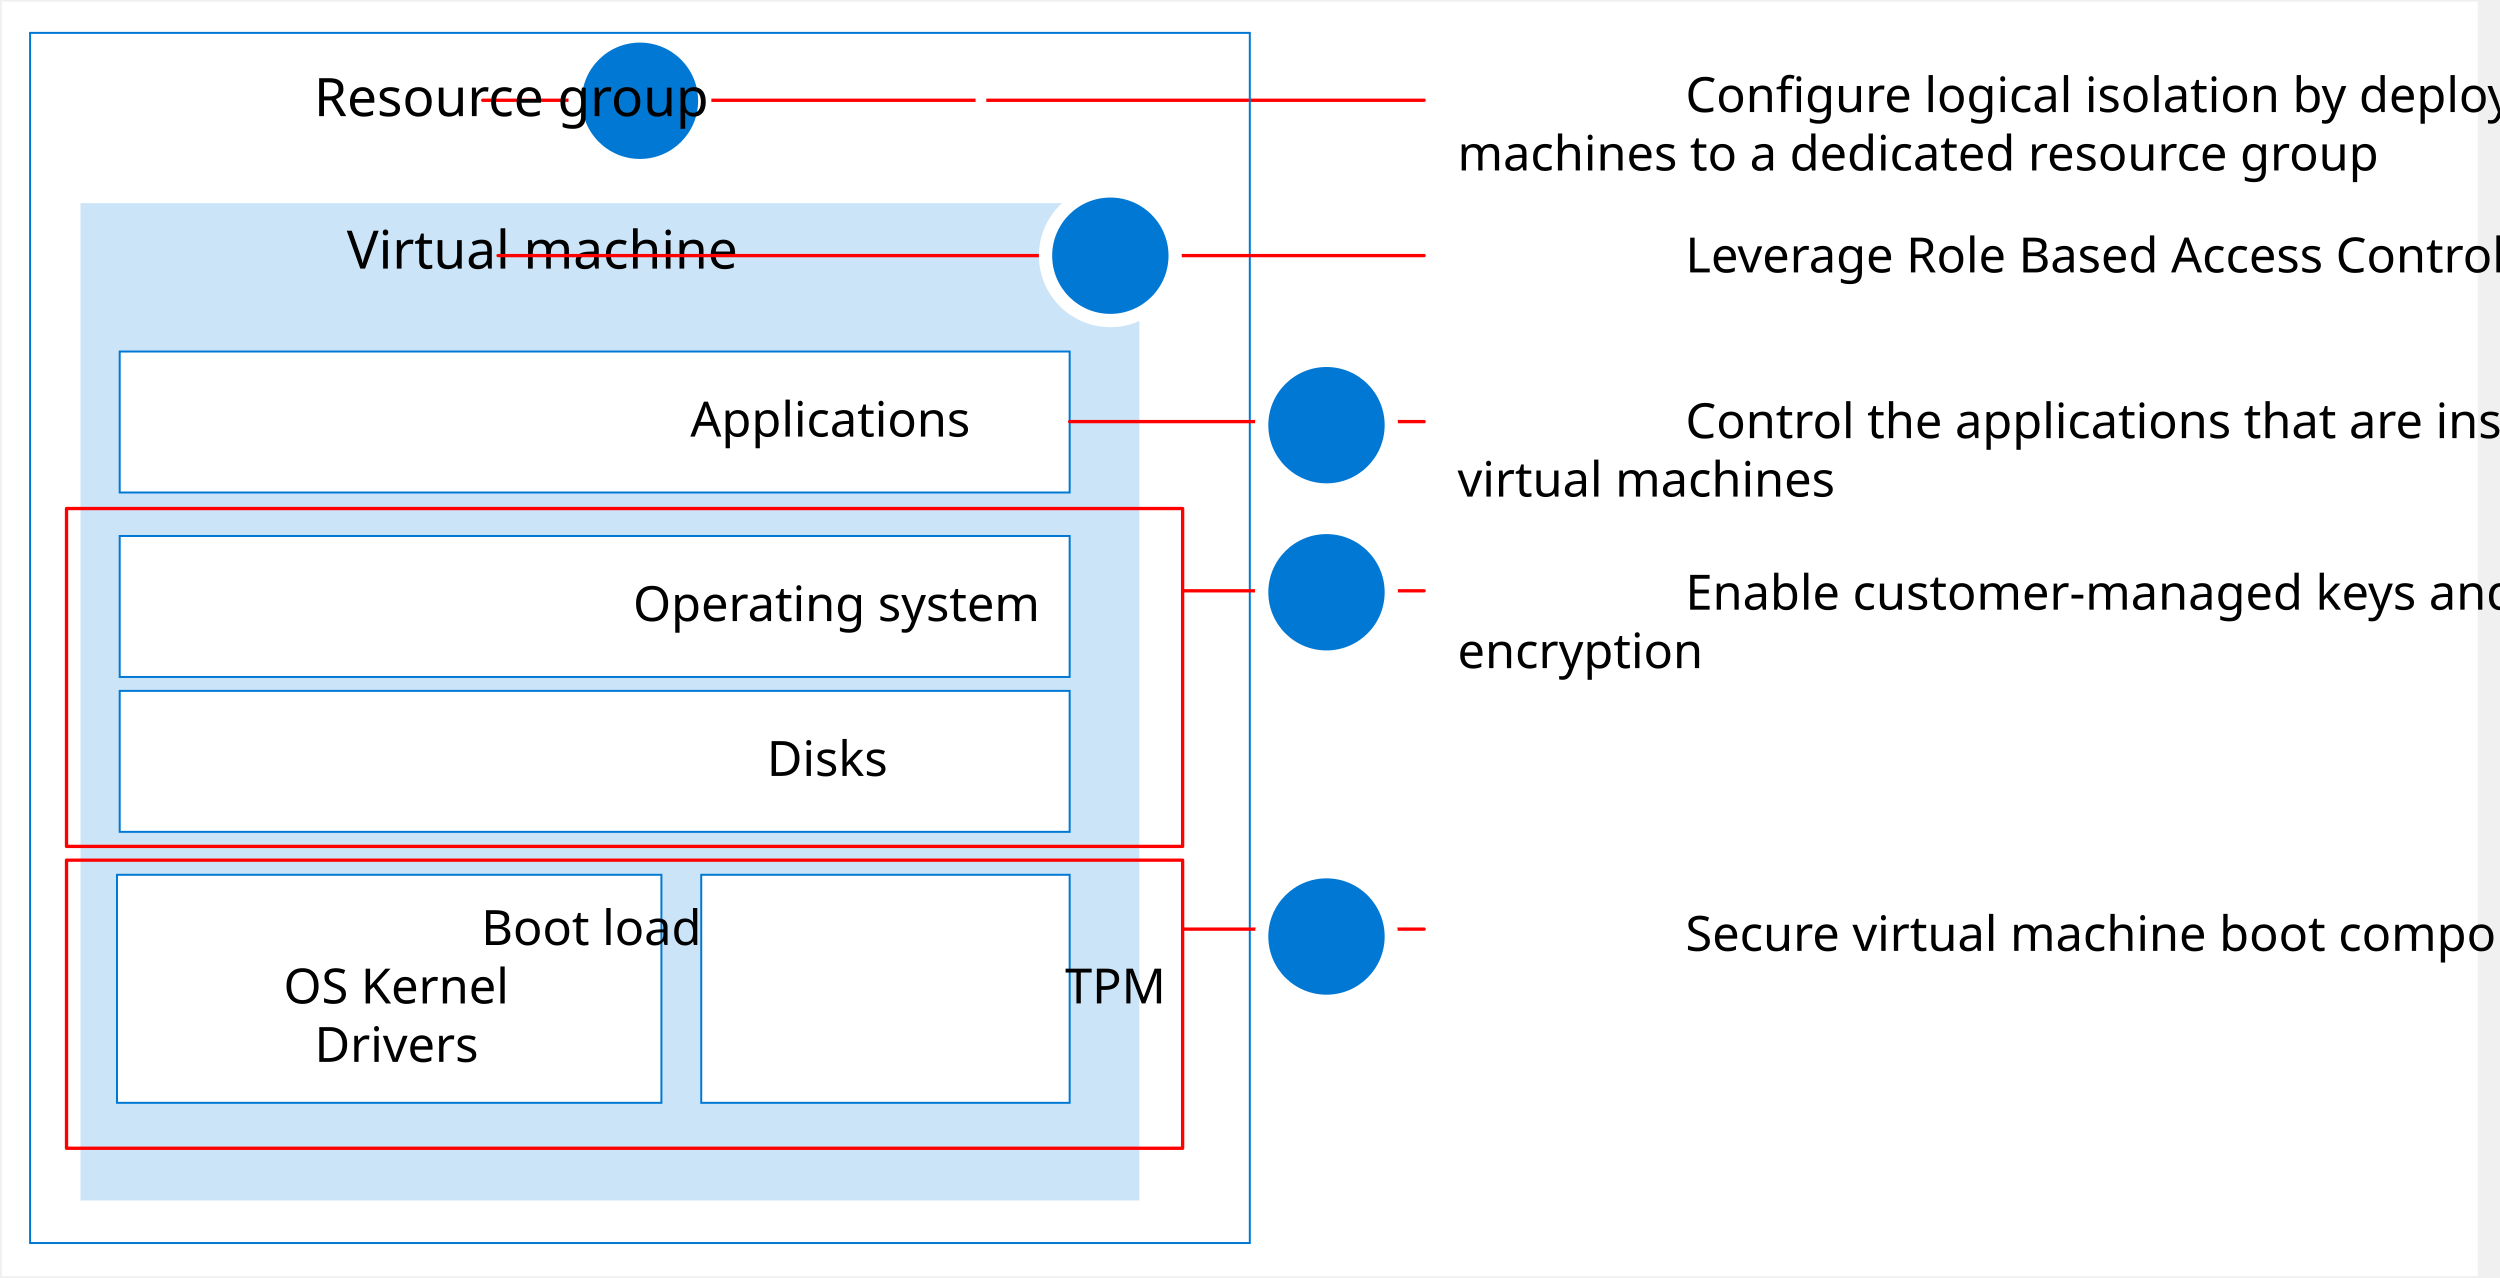
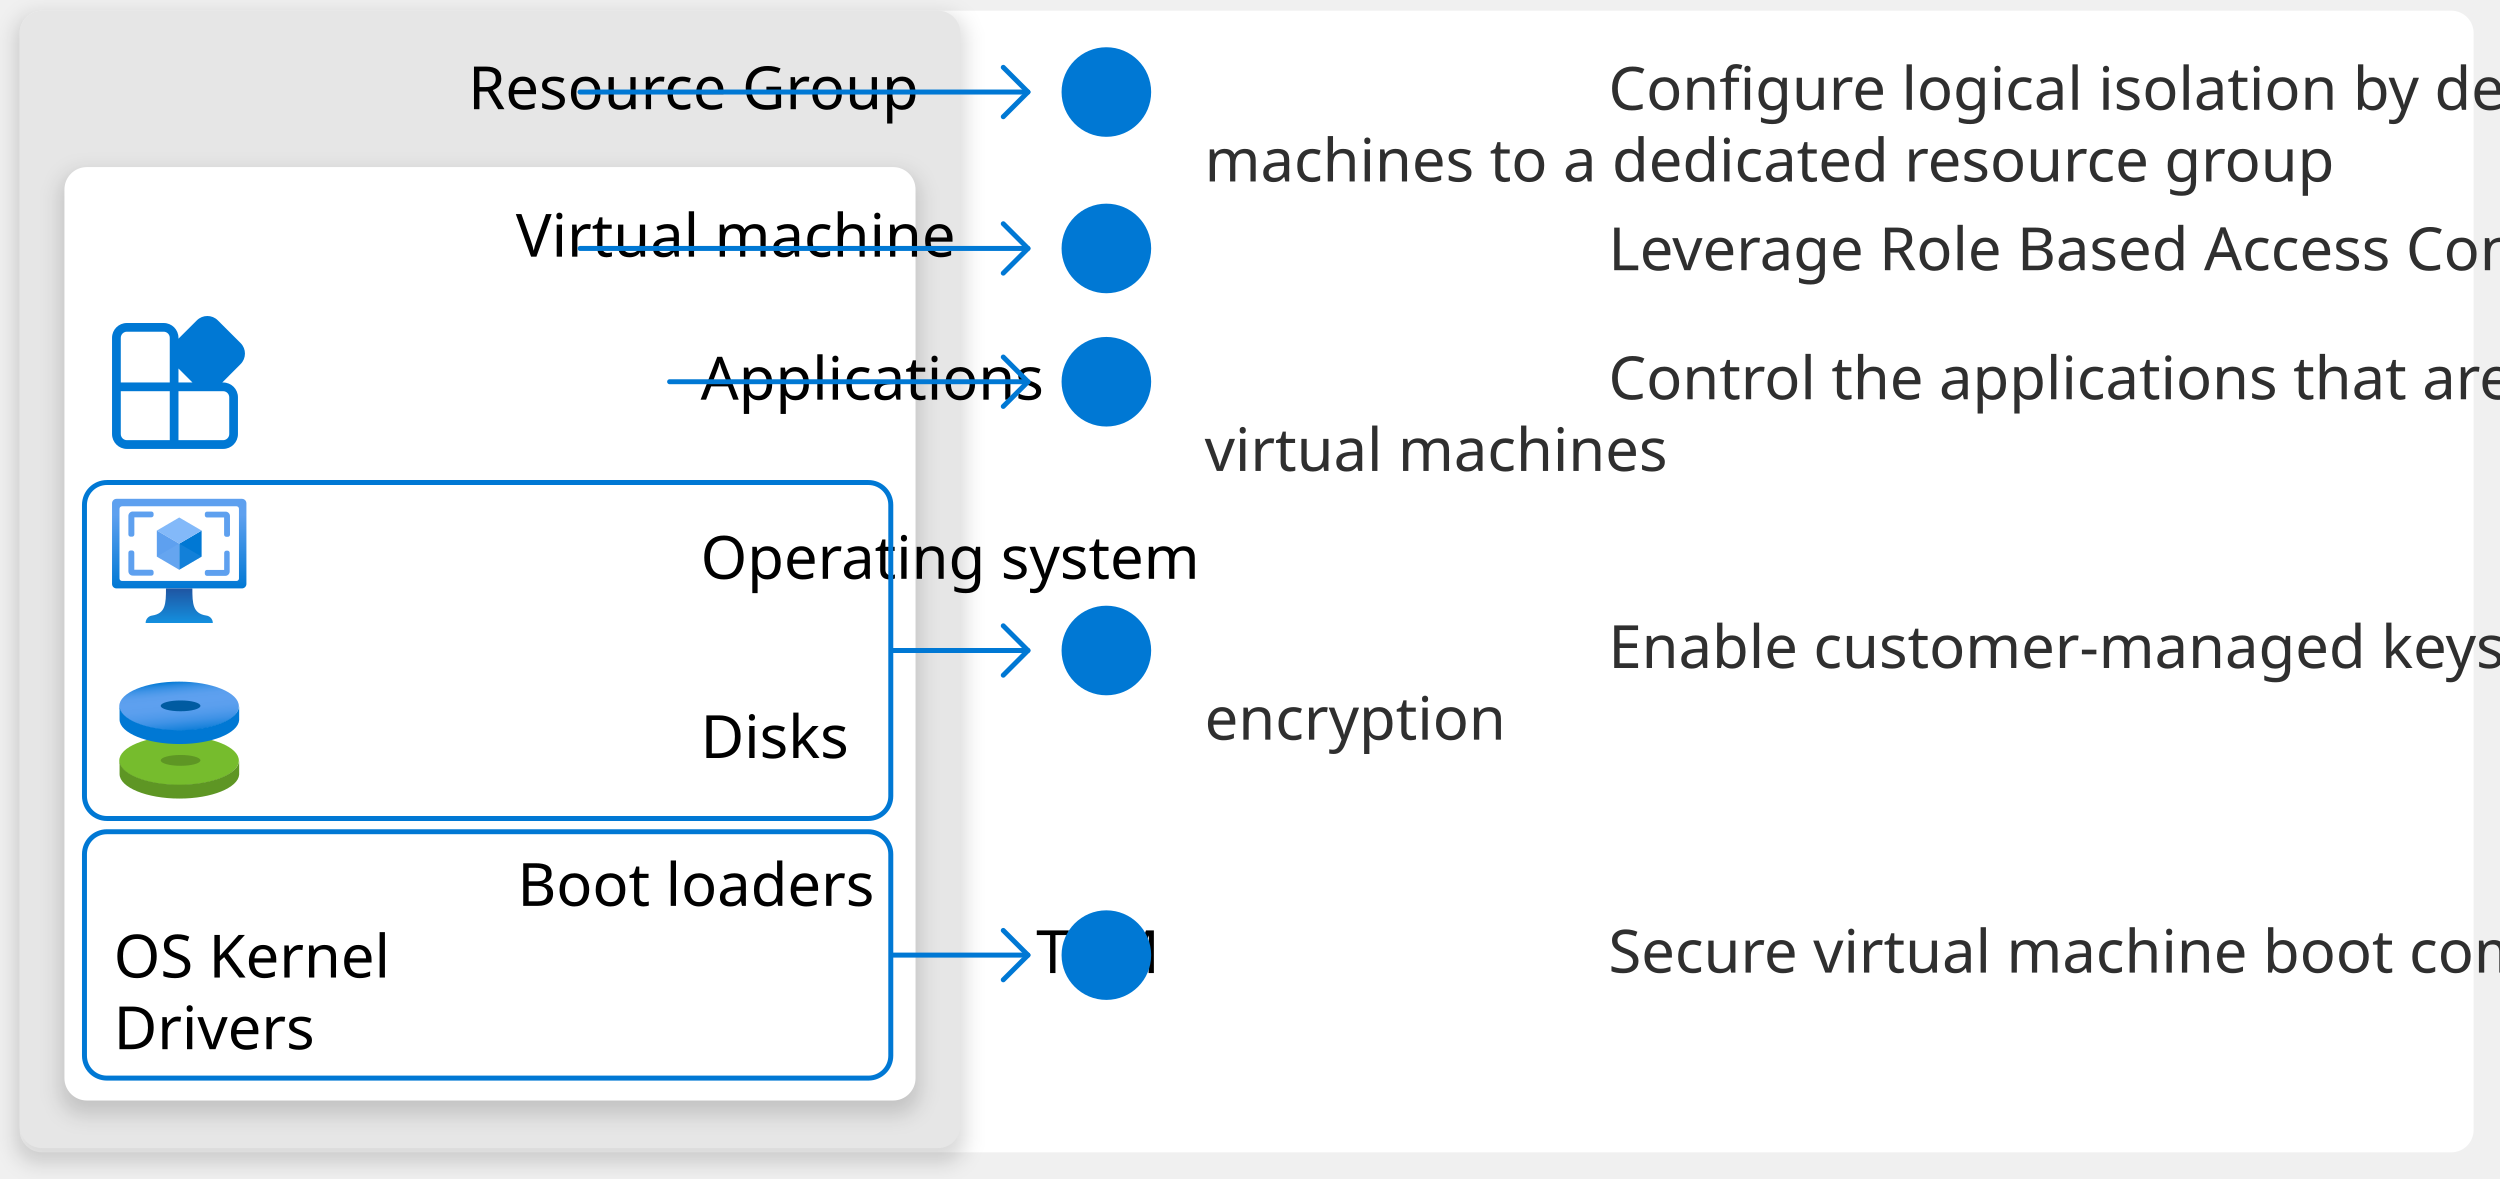
- <svg xmlns="http://www.w3.org/2000/svg" xmlns:ns1="http://schemas.microsoft.com/visio/2003/SVGExtensions/" width="7.845in" height="4.01in" viewBox="0 0 564.804 288.75" xml:space="preserve" color-interpolation-filters="sRGB" class="st14">
+ <svg xmlns="http://www.w3.org/2000/svg" xmlns:ns1="http://schemas.microsoft.com/visio/2003/SVGExtensions/" xmlns:xlink="http://www.w3.org/1999/xlink" width="6.976in" height="3.289in" viewBox="0 0 502.283 236.81" xml:space="preserve" color-interpolation-filters="sRGB" class="st29">
  <ns1:documentProperties ns1:langID="1033" ns1:viewMarkup="false" />
  <style type="text/css">
	
- 		.st1 {fill:#ffffff;stroke:none;stroke-linecap:round;stroke-linejoin:round;stroke-width:0.75}
- 		.st2 {stroke:#ff0000;stroke-linecap:round;stroke-linejoin:round;stroke-width:0.75}
- 		.st3 {fill:#0078d4;stroke:#ffffff;stroke-linecap:round;stroke-linejoin:round;stroke-width:3}
- 		.st4 {fill:#ffffff;font-family:Segoe UI Semibold;font-size:1.333em;font-weight:bold}
- 		.st5 {fill:#cce4f7;stroke:none;stroke-linecap:butt;stroke-width:0.448}
- 		.st6 {fill:#000000;font-family:Segoe UI;font-size:1em}
- 		.st7 {fill:none;stroke:#0078d4;stroke-linecap:butt;stroke-width:0.448}
- 		.st8 {fill:#000000;font-family:Segoe UI Semibold;font-size:1em}
- 		.st9 {fill:#ffffff;stroke:#0078d4;stroke-linecap:butt;stroke-width:0.448}
- 		.st10 {fill:#000000;font-family:Segoe UI;font-size:0.917em}
- 		.st11 {font-size:1em}
- 		.st12 {fill:none;stroke:none;stroke-width:0.25}
- 		.st13 {fill:none;stroke:#ff0000;stroke-linecap:round;stroke-linejoin:round;stroke-width:0.75}
- 		.st14 {fill:none;fill-rule:evenodd;font-size:12px;overflow:visible;stroke-linecap:square;stroke-miterlimit:3}
+ 		.st1 {fill:#ffffff;stroke:none;stroke-width:1}
+ 		.st2 {visibility:visible}
+ 		.st3 {fill:#000000;fill-opacity:0.15;filter:url(#filter_2);stroke:none}
+ 		.st4 {fill:#e6e6e6;stroke:none;stroke-width:1}
+ 		.st5 {fill:none;stroke:none;stroke-width:0.25}
+ 		.st6 {fill:#000000;font-family:Segoe UI Semibold;font-size:1em}
+ 		.st7 {fill:#000000;font-family:Segoe UI;font-size:1em}
+ 		.st8 {font-size:1em}
+ 		.st9 {fill:#0078d4;stroke:none;stroke-width:0.25}
+ 		.st10 {fill:url(#grad0-45);stroke:none;stroke-width:0.75}
+ 		.st11 {fill:#ffffff;stroke:none;stroke-width:0.75}
+ 		.st12 {fill:#0078d4;stroke:none;stroke-width:0.75}
+ 		.st13 {fill:#83b9f9;stroke:none;stroke-width:0.75}
+ 		.st14 {fill:#5ea0ef;stroke:none;stroke-width:0.75}
+ 		.st15 {fill:#83b9f9;fill-opacity:0.2;stroke:none;stroke-width:0.75}
+ 		.st16 {fill:#5ea0ef;fill-opacity:0.2;stroke:none;stroke-width:0.75}
+ 		.st17 {fill:url(#grad0-61);stroke:none;stroke-width:0.75}
+ 		.st18 {fill:#76bc2d;stroke:none;stroke-width:0.75}
+ 		.st19 {fill:#5e9624;stroke:none;stroke-width:0.75}
+ 		.st20 {fill:url(#grad0-79);stroke:none;stroke-width:0.75}
+ 		.st21 {fill:#005ba1;stroke:none;stroke-width:0.75}
+ 		.st22 {fill:#0078d4;stroke:none;stroke-width:1}
+ 		.st23 {fill:#ffffff;font-family:Segoe UI;font-size:1.167em}
+ 		.st24 {marker-end:url(#mrkr1-104);stroke:#0078d4;stroke-linecap:round;stroke-linejoin:round;stroke-width:1}
+ 		.st25 {fill:#0078d4;fill-opacity:1;stroke:#0078d4;stroke-opacity:1;stroke-width:0.202}
+ 		.st26 {fill:none;stroke:none;stroke-width:1}
+ 		.st27 {fill:#2f2f2f;font-family:Segoe UI;font-size:1em}
+ 		.st28 {fill:none;stroke:#0078d4;stroke-width:1}
+ 		.st29 {fill:none;fill-rule:evenodd;font-size:12px;overflow:visible;stroke-linecap:square;stroke-miterlimit:3}
	
	</style>
+   <defs id="Patterns_And_Gradients">
+     <linearGradient id="grad0-45" x1="0" y1="0" x2="1" y2="0" gradientTransform="rotate(-90 0.5 0.5)">
+       <stop offset="0" stop-color="#0078d4" stop-opacity="1" />
+       <stop offset="0.82" stop-color="#5ea0ef" stop-opacity="1" />
+     </linearGradient>
+     <linearGradient id="grad0-61" x1="0" y1="0" x2="1" y2="0" gradientTransform="rotate(-90 0.5 0.5)">
+       <stop offset="0" stop-color="#1490df" stop-opacity="1" />
+       <stop offset="0.98" stop-color="#1f56a3" stop-opacity="1" />
+     </linearGradient>
+     <linearGradient id="grad0-79" x1="0" y1="0" x2="1" y2="0" gradientTransform="rotate(76.6396 0.5 0.5)">
+       <stop offset="0" stop-color="#0078d4" stop-opacity="1" />
+       <stop offset="0.02" stop-color="#0d7ed8" stop-opacity="1" />
+       <stop offset="0.08" stop-color="#2b8ae0" stop-opacity="1" />
+       <stop offset="0.15" stop-color="#4194e7" stop-opacity="1" />
+       <stop offset="0.22" stop-color="#519beb" stop-opacity="1" />
+       <stop offset="0.29" stop-color="#5b9fee" stop-opacity="1" />
+       <stop offset="0.4" stop-color="#5ea0ef" stop-opacity="1" />
+       <stop offset="0.55" stop-color="#5b9fee" stop-opacity="1" />
+       <stop offset="0.68" stop-color="#509aeb" stop-opacity="1" />
+       <stop offset="0.8" stop-color="#3f92e6" stop-opacity="1" />
+       <stop offset="0.91" stop-color="#2688df" stop-opacity="1" />
+       <stop offset="0.99" stop-color="#127fd9" stop-opacity="1" />
+     </linearGradient>
+   </defs>
+   <defs id="Markers">
+     <g id="lend1">
+       <path d="M 1 -1 L 0 0 L 1 1 " style="stroke-linecap:round;stroke-linejoin:round;fill:none" />
+     </g>
+     <marker id="mrkr1-104" class="st25" ns1:arrowType="1" ns1:arrowSize="4" orient="auto" markerUnits="strokeWidth" overflow="visible">
+       <use xlink:href="#lend1" transform="scale(-4.96,-4.96) " />
+     </marker>
+   </defs>
+   <defs id="Filters">
+     <filter id="filter_2">
+       <feGaussianBlur stdDeviation="2" />
+     </filter>
+   </defs>
  <g ns1:mID="0" ns1:index="1" ns1:groupContext="foregroundPage">
    <ns1:userDefs>
      <ns1:ud ns1:nameU="visNavType" ns1:val="VT0(1):26" />
    </ns1:userDefs>
    <ns1:pageProperties ns1:drawingScale="1" ns1:pageScale="1" ns1:drawingUnits="19" ns1:shadowOffsetX="9" ns1:shadowOffsetY="-9" />
-     <ns1:layer ns1:name="symbols" ns1:index="0" />
-     <g id="shape2224-1" ns1:mID="2224" ns1:groupContext="shape" transform="translate(0.375,-0.375)">
+     <ns1:layer ns1:name="symbols" ns1:index="0" ns1:glue="false" />
+     <ns1:layer ns1:name="Connector" ns1:index="1" ns1:glue="false" />
+     <g id="group4978-1" transform="translate(3.94502,-5.28956)" ns1:mID="4978" ns1:groupContext="group">
      <ns1:userDefs>
-         <ns1:ud ns1:nameU="visNavOrder" ns1:val="VT0(464000):26" />
+         <ns1:ud ns1:nameU="visNavOrder" ns1:val="VT0(1140000):26" />
      </ns1:userDefs>
-       <rect x="0" y="0.75" width="559.44" height="288" class="st1" />
-     </g>
-     <g id="shape2020-3" ns1:mID="2020" ns1:groupContext="shape" transform="translate(109.027,-266.098)">
-       <ns1:userDefs>
-         <ns1:ud ns1:nameU="visNavOrder" ns1:prompt="" ns1:val="VT0(361000):26" />
-       </ns1:userDefs>
-       <path d="M0 288.75 L212.72 288.75" class="st2" />
-     </g>
-     <g id="shape2021-6" ns1:mID="2021" ns1:groupContext="shape" transform="translate(129.908,-251.339)">
-       <ns1:userDefs>
-         <ns1:ud ns1:nameU="visVersion" ns1:val="VT0(15):26" />
-         <ns1:ud ns1:nameU="visNavOrder" ns1:prompt="" ns1:val="VT0(370000):26" />
-       </ns1:userDefs>
-       <ns1:textBlock ns1:margins="rect(4,4,4,4)" />
-       <ns1:textRect cx="14.644" cy="274.106" width="25.63" height="21.967" />
-       <path d="M0 274.11 A14.644 14.644 0 1 1 29.29 274.11 A14.644 14.644 0 1 1 -0 274.11 Z" class="st3" />
-       <text x="11.43" y="278.91" class="st4" ns1:langID="1033">
-         <ns1:paragraph ns1:horizAlign="1" />
-         <ns1:tabList />1</text>
-     </g>
-     <g id="shape2022-9" ns1:mID="2022" ns1:groupContext="shape" ns1:layerMember="0" transform="translate(18.1464,-17.5011)">
-       <ns1:userDefs>
-         <ns1:ud ns1:nameU="visNavOrder" ns1:prompt="" ns1:val="VT0(354000):26" />
-       </ns1:userDefs>
-       <ns1:textBlock ns1:margins="rect(4,4,4,4)" ns1:verticalAlign="0" />
-       <ns1:textRect cx="119.628" cy="176.077" width="239.26" height="225.346" />
-       <rect x="0" y="63.404" width="239.256" height="225.346" class="st5" />
-       <text x="4" y="78.2" class="st6" ns1:langID="1033">
-         <ns1:paragraph />
-         <ns1:tabList />Virtual machine</text>
-     </g>
-     <g id="shape2023-12" ns1:mID="2023" ns1:groupContext="shape" ns1:layerMember="0" transform="translate(6.74887,-7.87503)">
-       <ns1:userDefs>
-         <ns1:ud ns1:nameU="visNavOrder" ns1:prompt="" ns1:val="VT0(355000):26" />
-       </ns1:userDefs>
-       <ns1:textBlock ns1:margins="rect(8,8,8,8)" ns1:verticalAlign="0" />
-       <ns1:textRect cx="137.804" cy="152.027" width="275.61" height="273.445" />
-       <rect x="0" y="15.305" width="275.608" height="273.445" class="st7" />
-       <text x="8" y="34.11" class="st8" ns1:langID="1033">
-         <ns1:paragraph />
-         <ns1:tabList />Resource group</text>
-     </g>
-     <g id="shape2024-15" ns1:mID="2024" ns1:groupContext="shape" ns1:layerMember="0" transform="translate(26.3893,-39.5566)">
-       <ns1:userDefs>
-         <ns1:ud ns1:nameU="visNavOrder" ns1:prompt="" ns1:val="VT0(356000):26" />
-       </ns1:userDefs>
-       <ns1:textBlock ns1:margins="rect(0,0,0,0)" />
-       <ns1:textRect cx="61.506" cy="262.986" width="123.02" height="51.527" />
-       <rect x="0" y="237.223" width="123.013" height="51.527" class="st9" />
-       <text x="30.82" y="253.09" class="st10" ns1:langID="1033">
-         <ns1:paragraph ns1:horizAlign="1" />
-         <ns1:tabList />Boot loaders<ns1:newlineChar />
-         <tspan x="37.63" dy="1.2em" class="st11">OS Kernel<ns1:newlineChar />
-         </tspan>
-         <tspan x="44.65" dy="1.2em" class="st11">Drivers</tspan>
-       </text>
-     </g>
-     <g id="shape2025-20" ns1:mID="2025" ns1:groupContext="shape" ns1:layerMember="0" transform="translate(158.402,-39.5566)">
-       <ns1:userDefs>
-         <ns1:ud ns1:nameU="visNavOrder" ns1:prompt="" ns1:val="VT0(357000):26" />
-       </ns1:userDefs>
-       <ns1:textBlock ns1:margins="rect(0,0,0,0)" />
-       <ns1:textRect cx="41.625" cy="262.986" width="83.25" height="51.527" />
-       <rect x="0" y="237.223" width="83.25" height="51.527" class="st9" />
-       <text x="30.72" y="266.29" class="st10" ns1:langID="1033">
-         <ns1:paragraph ns1:horizAlign="1" />
-         <ns1:tabList />TPM</text>
-     </g>
-     <g id="shape2026-23" ns1:mID="2026" ns1:groupContext="shape" ns1:layerMember="0" transform="translate(26.9989,-100.786)">
-       <ns1:userDefs>
-         <ns1:ud ns1:nameU="visNavOrder" ns1:prompt="" ns1:val="VT0(358000):26" />
-       </ns1:userDefs>
-       <ns1:textBlock ns1:margins="rect(0,0,0,0)" />
-       <ns1:textRect cx="107.327" cy="272.823" width="214.66" height="31.854" />
-       <rect x="0" y="256.896" width="214.653" height="31.854" class="st9" />
-       <text x="94.74" y="276.12" class="st10" ns1:langID="1033">
-         <ns1:paragraph ns1:horizAlign="1" />
-         <ns1:tabList />Disks</text>
-     </g>
-     <g id="shape2027-26" ns1:mID="2027" ns1:groupContext="shape" ns1:layerMember="0" transform="translate(26.9989,-135.783)">
-       <ns1:userDefs>
-         <ns1:ud ns1:nameU="visNavOrder" ns1:prompt="" ns1:val="VT0(359000):26" />
-       </ns1:userDefs>
-       <ns1:textBlock ns1:margins="rect(0,0,0,0)" />
-       <ns1:textRect cx="107.327" cy="272.823" width="214.66" height="31.854" />
-       <rect x="0" y="256.896" width="214.653" height="31.854" class="st9" />
-       <text x="64.5" y="276.12" class="st10" ns1:langID="1033">
-         <ns1:paragraph ns1:horizAlign="1" />
-         <ns1:tabList />Operating system</text>
-     </g>
-     <g id="shape2028-29" ns1:mID="2028" ns1:groupContext="shape" ns1:layerMember="0" transform="translate(26.9989,-177.466)">
-       <ns1:userDefs>
-         <ns1:ud ns1:nameU="visNavOrder" ns1:prompt="" ns1:val="VT0(360000):26" />
-       </ns1:userDefs>
-       <ns1:textBlock ns1:margins="rect(0,0,0,0)" />
-       <ns1:textRect cx="107.327" cy="272.823" width="214.66" height="31.854" />
-       <rect x="0" y="256.896" width="214.653" height="31.854" class="st9" />
-       <text x="77.44" y="276.12" class="st10" ns1:langID="1033">
-         <ns1:paragraph ns1:horizAlign="1" />
-         <ns1:tabList />Applications</text>
-     </g>
-     <g id="shape2029-32" ns1:mID="2029" ns1:groupContext="shape" transform="translate(325.298,-266.113)">
-       <ns1:userDefs>
-         <ns1:ud ns1:nameU="visNavOrder" ns1:prompt="" ns1:val="VT0(362000):26" />
-       </ns1:userDefs>
-       <ns1:textBlock ns1:margins="rect(4,4,4,4)" ns1:verticalAlign="0" />
-       <ns1:textRect cx="119.628" cy="283.141" width="239.26" height="11.219" />
-       <rect x="0" y="277.531" width="239.256" height="11.219" class="st12" />
-       <text x="4" y="291.43" class="st10" ns1:langID="1033">
-         <ns1:paragraph />
-         <ns1:tabList />Configure logical isolation by deploying virtual <tspan x="4" dy="1.2em" class="st11">machines to a dedicated resource group</tspan>
-       </text>
-     </g>
-     <g id="shape2030-36" ns1:mID="2030" ns1:groupContext="shape" transform="translate(267.243,-78.8059)">
-       <ns1:userDefs>
-         <ns1:ud ns1:nameU="visNavOrder" ns1:prompt="" ns1:val="VT0(363000):26" />
-       </ns1:userDefs>
-       <path d="M0 288.75 L54.51 288.75" class="st2" />
-     </g>
-     <g id="shape2031-39" ns1:mID="2031" ns1:groupContext="shape" transform="translate(14.9844,-29.285)">
-       <ns1:userDefs>
-         <ns1:ud ns1:nameU="visNavOrder" ns1:prompt="" ns1:val="VT0(364000):26" />
-       </ns1:userDefs>
-       <rect x="0" y="223.647" width="252.193" height="65.103" class="st13" />
-     </g>
-     <g id="shape2032-41" ns1:mID="2032" ns1:groupContext="shape" transform="translate(325.298,-58.4999)">
-       <ns1:userDefs>
-         <ns1:ud ns1:nameU="visNavOrder" ns1:prompt="" ns1:val="VT0(365000):26" />
-       </ns1:userDefs>
-       <ns1:textBlock ns1:margins="rect(4,4,4,4)" ns1:verticalAlign="0" />
-       <ns1:textRect cx="119.628" cy="274.106" width="239.26" height="29.289" />
-       <rect x="0" y="259.461" width="239.256" height="29.289" class="st12" />
-       <text x="4" y="273.36" class="st10" ns1:langID="1033">
-         <ns1:paragraph />
-         <ns1:tabList />Secure virtual machine boot components</text>
-     </g>
-     <g id="shape2033-44" ns1:mID="2033" ns1:groupContext="shape" transform="translate(325.298,-135.597)">
-       <ns1:userDefs>
-         <ns1:ud ns1:nameU="visNavOrder" ns1:prompt="" ns1:val="VT0(366000):26" />
-       </ns1:userDefs>
-       <ns1:textBlock ns1:margins="rect(4,4,4,4)" ns1:verticalAlign="0" />
-       <ns1:textRect cx="119.628" cy="274.106" width="239.26" height="29.289" />
-       <rect x="0" y="259.461" width="239.256" height="29.289" class="st12" />
-       <text x="4" y="273.36" class="st10" ns1:langID="1033">
-         <ns1:paragraph />
-         <ns1:tabList />Enable customer-managed keys and double <tspan x="4" dy="1.2em" class="st11">encryption </tspan>
-       </text>
-     </g>
-     <g id="shape2034-48" ns1:mID="2034" ns1:groupContext="shape" transform="translate(14.9844,-97.494)">
-       <ns1:userDefs>
-         <ns1:ud ns1:nameU="visNavOrder" ns1:prompt="" ns1:val="VT0(367000):26" />
-       </ns1:userDefs>
-       <rect x="0" y="212.397" width="252.193" height="76.353" class="st13" />
-     </g>
-     <g id="shape2035-50" ns1:mID="2035" ns1:groupContext="shape" transform="translate(112.489,-230.998)">
-       <ns1:userDefs>
-         <ns1:ud ns1:nameU="visNavOrder" ns1:prompt="" ns1:val="VT0(368000):26" />
-       </ns1:userDefs>
-       <path d="M0 288.75 L209.26 288.75" class="st2" />
-     </g>
-     <g id="shape2036-53" ns1:mID="2036" ns1:groupContext="shape" transform="translate(325.298,-223.763)">
-       <ns1:userDefs>
-         <ns1:ud ns1:nameU="visNavOrder" ns1:prompt="" ns1:val="VT0(369000):26" />
-       </ns1:userDefs>
-       <ns1:textBlock ns1:margins="rect(4,4,4,4)" ns1:verticalAlign="0" />
-       <ns1:textRect cx="119.628" cy="280.083" width="239.26" height="17.334" />
-       <rect x="0" y="271.416" width="239.256" height="17.334" class="st12" />
-       <text x="4" y="285.32" class="st10" ns1:langID="1033">
-         <ns1:paragraph />
-         <ns1:tabList />Leverage Role Based Access Control (RBAC)</text>
-     </g>
-     <g id="shape2037-56" ns1:mID="2037" ns1:groupContext="shape" transform="translate(236.2,-216.328)">
-       <ns1:userDefs>
-         <ns1:ud ns1:nameU="visVersion" ns1:val="VT0(15):26" />
-         <ns1:ud ns1:nameU="visNavOrder" ns1:prompt="" ns1:val="VT0(371000):26" />
-       </ns1:userDefs>
-       <ns1:textBlock ns1:margins="rect(4,4,4,4)" />
-       <ns1:textRect cx="14.644" cy="274.106" width="25.63" height="21.967" />
-       <path d="M0 274.11 A14.644 14.644 0 1 1 29.29 274.11 A14.644 14.644 0 1 1 -0 274.11 Z" class="st3" />
-       <text x="10.2" y="278.91" class="st4" ns1:langID="1033">
-         <ns1:paragraph ns1:horizAlign="1" />
-         <ns1:tabList />2</text>
-     </g>
-     <g id="shape2038-59" ns1:mID="2038" ns1:groupContext="shape" transform="translate(285.039,-62.4941)">
-       <ns1:userDefs>
-         <ns1:ud ns1:nameU="visVersion" ns1:val="VT0(15):26" />
-         <ns1:ud ns1:nameU="visNavOrder" ns1:prompt="" ns1:val="VT0(372000):26" />
-       </ns1:userDefs>
-       <ns1:textBlock ns1:margins="rect(4,4,4,4)" />
-       <ns1:textRect cx="14.644" cy="274.106" width="25.63" height="21.967" />
-       <path d="M0 274.11 A14.644 14.644 0 1 1 29.29 274.11 A14.644 14.644 0 1 1 -0 274.11 Z" class="st3" />
-       <text x="10.2" y="278.91" class="st4" ns1:langID="1033">
-         <ns1:paragraph ns1:horizAlign="1" />
-         <ns1:tabList />3</text>
-     </g>
-     <g id="shape2039-62" ns1:mID="2039" ns1:groupContext="shape" transform="translate(241.652,-193.481)">
-       <ns1:userDefs>
-         <ns1:ud ns1:nameU="visNavOrder" ns1:prompt="" ns1:val="VT0(373000):26" />
-       </ns1:userDefs>
-       <path d="M0 288.75 L80.1 288.75" class="st2" />
-     </g>
-     <g id="shape2040-65" ns1:mID="2040" ns1:groupContext="shape" transform="translate(325.298,-174.356)">
-       <ns1:userDefs>
-         <ns1:ud ns1:nameU="visNavOrder" ns1:prompt="" ns1:val="VT0(374000):26" />
-       </ns1:userDefs>
-       <ns1:textBlock ns1:margins="rect(4,4,4,4)" ns1:verticalAlign="0" />
-       <ns1:textRect cx="119.628" cy="274.106" width="239.26" height="29.289" />
-       <rect x="0" y="259.461" width="239.256" height="29.289" class="st12" />
-       <text x="4" y="273.36" class="st10" ns1:langID="1033">
-         <ns1:paragraph />
-         <ns1:tabList />Control the applications that are installed on <tspan x="4" dy="1.2em" class="st11">virtual machines</tspan>
-       </text>
-     </g>
-     <g id="shape2041-69" ns1:mID="2041" ns1:groupContext="shape" transform="translate(285.039,-178.038)">
-       <ns1:userDefs>
-         <ns1:ud ns1:nameU="visVersion" ns1:val="VT0(15):26" />
-         <ns1:ud ns1:nameU="visNavOrder" ns1:prompt="" ns1:val="VT0(375000):26" />
-       </ns1:userDefs>
-       <ns1:textBlock ns1:margins="rect(4,4,4,4)" />
-       <ns1:textRect cx="14.644" cy="274.106" width="25.63" height="21.967" />
-       <path d="M0 274.11 A14.644 14.644 0 1 1 29.29 274.11 A14.644 14.644 0 1 1 -0 274.11 Z" class="st3" />
-       <text x="10.2" y="278.91" class="st4" ns1:langID="1033">
-         <ns1:paragraph ns1:horizAlign="1" />
-         <ns1:tabList />5</text>
-     </g>
-     <g id="shape2042-72" ns1:mID="2042" ns1:groupContext="shape" transform="translate(267.178,-155.25)">
-       <ns1:userDefs>
-         <ns1:ud ns1:nameU="visNavOrder" ns1:prompt="" ns1:val="VT0(376000):26" />
-       </ns1:userDefs>
-       <path d="M0 288.75 L54.57 288.75" class="st2" />
-     </g>
-     <g id="shape2043-75" ns1:mID="2043" ns1:groupContext="shape" transform="translate(285.039,-140.283)">
-       <ns1:userDefs>
-         <ns1:ud ns1:nameU="visVersion" ns1:val="VT0(15):26" />
-         <ns1:ud ns1:nameU="visNavOrder" ns1:prompt="" ns1:val="VT0(377000):26" />
-       </ns1:userDefs>
-       <ns1:textBlock ns1:margins="rect(4,4,4,4)" />
-       <ns1:textRect cx="14.644" cy="274.106" width="25.63" height="21.967" />
-       <path d="M0 274.11 A14.644 14.644 0 1 1 29.29 274.11 A14.644 14.644 0 1 1 -0 274.11 Z" class="st3" />
-       <text x="10.04" y="278.91" class="st4" ns1:langID="1033">
-         <ns1:paragraph ns1:horizAlign="1" />
-         <ns1:tabList />4</text>
+       <g id="shape4961-2" ns1:mID="4961" ns1:groupContext="shape">
+         <ns1:userDefs>
+           <ns1:ud ns1:nameU="visNavOrder" ns1:prompt="" ns1:val="VT0(1132000):26" />
+         </ns1:userDefs>
+         <rect x="0" y="7.432" width="493.038" height="229.378" rx="4.5" ry="4.5" class="st1" />
+       </g>
+       <g id="group4965-4" transform="translate(9.59233E-14,-0.853051)" ns1:mID="4965" ns1:groupContext="group">
+         <ns1:userDefs>
+           <ns1:ud ns1:nameU="visNavOrder" ns1:val="VT0(1136000):26" />
+         </ns1:userDefs>
+         <g id="shape4355-5" ns1:mID="4355" ns1:groupContext="shape" ns1:layerMember="0">
+           <ns1:userDefs>
+             <ns1:ud ns1:nameU="visNavOrder" ns1:prompt="" ns1:val="VT0(990000):26" />
+           </ns1:userDefs>
+           <g id="shadow4355-6" ns1:groupContext="shadow" ns1:shadowOffsetX="1.22465E-16" ns1:shadowOffsetY="-2" ns1:shadowType="1" ns1:shadowScale="1.01" transform="matrix(1.01,0,0,1.01,-0.945,0.774525)" class="st2">
+             <rect x="0" y="8.285" width="189" height="228.525" rx="4.5" ry="4.5" class="st3" />
+           </g>
+           <rect x="0" y="8.285" width="189" height="228.525" rx="4.5" ry="4.5" class="st4" />
+         </g>
+         <g id="shape4356-10" ns1:mID="4356" ns1:groupContext="shape" ns1:layerMember="0" transform="translate(9.00116,-204.828)">
+           <ns1:userDefs>
+             <ns1:ud ns1:nameU="visNavOrder" ns1:val="VT0(992000):26" />
+           </ns1:userDefs>
+           <ns1:textBlock ns1:margins="rect(0,0,0,0)" ns1:verticalAlign="0" />
+           <ns1:textRect cx="84.374" cy="229.46" width="168.75" height="14.699" />
+           <rect x="0" y="222.111" width="168.749" height="14.699" class="st5" />
+           <text x="0" y="232.91" class="st6" ns1:langID="1033">
+             <ns1:paragraph ns1:spAfter="6" />
+             <ns1:tabList />Resource Group</text>
+         </g>
+         <g id="shape4357-13" ns1:mID="4357" ns1:groupContext="shape" ns1:layerMember="0" transform="translate(9,-9.5625)">
+           <ns1:userDefs>
+             <ns1:ud ns1:nameU="visNavOrder" ns1:prompt="" ns1:val="VT0(874000):26" />
+           </ns1:userDefs>
+           <g id="shadow4357-14" ns1:groupContext="shadow" ns1:shadowOffsetX="1.22465E-16" ns1:shadowOffsetY="-2" ns1:shadowType="1" ns1:shadowScale="1.01" transform="matrix(1.01,0,0,1.01,-0.855,0.569589)" class="st2">
+             <rect x="0" y="49.272" width="171" height="187.538" rx="4.5" ry="4.5" class="st3" />
+           </g>
+           <rect x="0" y="49.272" width="171" height="187.538" rx="4.5" ry="4.5" class="st1" />
+         </g>
+         <g id="shape4358-18" ns1:mID="4358" ns1:groupContext="shape" ns1:layerMember="0" transform="translate(18.5628,-175.203)">
+           <ns1:userDefs>
+             <ns1:ud ns1:nameU="visNavOrder" ns1:val="VT0(879000):26" />
+           </ns1:userDefs>
+           <ns1:textBlock ns1:margins="rect(0,0,0,0)" ns1:verticalAlign="0" />
+           <ns1:textRect cx="78.919" cy="229.46" width="157.84" height="14.699" />
+           <rect x="0" y="222.111" width="157.837" height="14.699" class="st5" />
+           <text x="0" y="232.91" class="st6" ns1:langID="1033">
+             <ns1:paragraph ns1:spAfter="6" />
+             <ns1:tabList />Virtual machine</text>
+         </g>
+         <g id="shape4359-21" ns1:mID="4359" ns1:groupContext="shape" ns1:layerMember="0" transform="translate(55.6939,-144.974)">
+           <ns1:userDefs>
+             <ns1:ud ns1:nameU="visNavOrder" ns1:prompt="" ns1:val="VT0(876000):26" />
+           </ns1:userDefs>
+           <ns1:textBlock ns1:margins="rect(0,0,0,0)" />
+           <ns1:textRect cx="49.103" cy="227.81" width="98.21" height="18" />
+           <rect x="0" y="218.81" width="98.206" height="18" rx="4.5" ry="4.5" class="st5" />
+           <text x="0" y="231.41" class="st7" ns1:langID="1033">
+             <ns1:paragraph ns1:spAfter="6" />
+             <ns1:tabList />Applications</text>
+         </g>
+         <g id="shape4360-24" ns1:mID="4360" ns1:groupContext="shape" ns1:layerMember="0" transform="translate(55.6939,-108.974)">
+           <ns1:userDefs>
+             <ns1:ud ns1:nameU="visNavOrder" ns1:prompt="" ns1:val="VT0(974000):26" />
+           </ns1:userDefs>
+           <ns1:textBlock ns1:margins="rect(0,0,0,0)" />
+           <ns1:textRect cx="49.103" cy="227.81" width="98.21" height="18" />
+           <rect x="0" y="218.81" width="98.206" height="18" rx="4.5" ry="4.5" class="st5" />
+           <text x="0" y="231.41" class="st7" ns1:langID="1033">
+             <ns1:paragraph ns1:spAfter="6" />
+             <ns1:tabList />Operating system</text>
+         </g>
+         <g id="shape4361-27" ns1:mID="4361" ns1:groupContext="shape" ns1:layerMember="0" transform="translate(55.6939,-72.9741)">
+           <ns1:userDefs>
+             <ns1:ud ns1:nameU="visNavOrder" ns1:prompt="" ns1:val="VT0(975000):26" />
+           </ns1:userDefs>
+           <ns1:textBlock ns1:margins="rect(0,0,0,0)" />
+           <ns1:textRect cx="49.103" cy="227.81" width="98.21" height="18" />
+           <rect x="0" y="218.81" width="98.206" height="18" rx="4.5" ry="4.5" class="st5" />
+           <text x="0" y="231.41" class="st7" ns1:langID="1033">
+             <ns1:paragraph ns1:spAfter="6" />
+             <ns1:tabList />Disks</text>
+         </g>
+         <g id="shape4362-30" ns1:mID="4362" ns1:groupContext="shape" ns1:layerMember="0" transform="translate(18.8964,-18.072)">
+           <ns1:userDefs>
+             <ns1:ud ns1:nameU="visNavOrder" ns1:prompt="" ns1:val="VT0(1001000):26" />
+           </ns1:userDefs>
+           <ns1:textBlock ns1:margins="rect(0,0,0,0)" ns1:verticalAlign="0" />
+           <ns1:textRect cx="36" cy="216.109" width="72" height="41.402" />
+           <rect x="0" y="195.408" width="72" height="41.402" rx="4.5" ry="4.5" class="st5" />
+           <text x="0" y="206.21" class="st7" ns1:langID="1033">
+             <ns1:paragraph />
+             <ns1:tabList />Boot loaders<ns1:newlineChar />
+             <tspan x="0" dy="1.2em" class="st8">OS Kernel<ns1:newlineChar />
+             </tspan>
+             <tspan x="0" dy="1.2em" class="st8">Drivers</tspan>
+           </text>
+         </g>
+         <g id="shape4363-35" ns1:mID="4363" ns1:groupContext="shape" ns1:layerMember="0" transform="translate(99,-29.7731)">
+           <ns1:userDefs>
+             <ns1:ud ns1:nameU="visNavOrder" ns1:prompt="" ns1:val="VT0(1002000):26" />
+           </ns1:userDefs>
+           <ns1:textBlock ns1:margins="rect(0,0,0,0)" />
+           <ns1:textRect cx="36" cy="227.81" width="72" height="18" />
+           <rect x="0" y="218.81" width="72" height="18" rx="4.5" ry="4.5" class="st5" />
+           <text x="24.11" y="231.41" class="st7" ns1:langID="1033">
+             <ns1:paragraph ns1:spAfter="6" ns1:horizAlign="1" />
+             <ns1:tabList />TPM</text>
+         </g>
+         <g id="group4364-38" transform="translate(18.5628,-140.474)" ns1:mID="4364" ns1:groupContext="group">
+           <ns1:userDefs>
+             <ns1:ud ns1:nameU="visNavOrder" ns1:val="VT0(1003000):26" />
+           </ns1:userDefs>
+           <g id="shape4365-39" ns1:mID="4365" ns1:groupContext="shape">
+             <path d="M13.35 220.65 L16.16 223.46 L13.35 223.46 L13.35 220.65 ZM17.04 210.98 L13.35 214.66 L13.35 214.49           C13.35 212.84 12.02 211.51 10.37 211.51 L2.99 211.51 C1.34 211.51 0 212.84 0 214.49 L0 233.82           C0 235.47 1.34 236.81 2.99 236.81 L22.32 236.81 C23.97 236.81 25.3 235.47 25.3 233.82 L25.3           226.44 C25.3 224.79 23.97 223.46 22.32 223.46 L22.15 223.46 L25.83 219.77 C27 218.6 27 216.71           25.83 215.54 L21.26 210.98 C20.1 209.81 18.21 209.81 17.04 210.98 ZM19.18 225.21 L22.32 225.21           C22.99 225.21 23.55 225.76 23.55 226.44 L23.55 233.82 C23.55 234.5 22.99 235.05 22.32 235.05           L13.35 235.05 L13.35 225.21 L19.12 225.21 C19.14 225.21 19.16 225.21 19.18 225.21 ZM2.99 213.26           L10.37 213.26 C11.05 213.26 11.6 213.81 11.6 214.49 L11.6 223.46 L1.76 223.46 L1.76 214.49 C1.76           213.81 2.31 213.26 2.99 213.26 ZM11.6 225.21 L11.6 235.05 L2.99 235.05 C2.31 235.05 1.76 234.5           1.76 233.82 L1.76 225.21 L11.6 225.21 Z" class="st9" />
+           </g>
+         </g>
+         <g id="group4366-41" transform="translate(18.5628,-105.502)" ns1:mID="4366" ns1:groupContext="group">
+           <ns1:userDefs>
+             <ns1:ud ns1:nameU="visNavOrder" ns1:val="VT0(1004000):26" />
+           </ns1:userDefs>
+           <g id="shape4367-42" ns1:mID="4367" ns1:groupContext="shape" transform="translate(0,-6.945)">
+             <path d="M0 235.91 a0.9 0.9 -180 0 0 0.9 0.9 L26.1 236.81 a0.9 0.9 -180 0 0 0.9 -0.9           L27 219.71 a0.9 0.9 -180 0 0 -0.9 -0.9 L0.9 218.81 a0.9 0.9 -180 0 0 -0.9           0.9 L0 235.91 Z" class="st10" />
+           </g>
+           <g id="shape4368-46" ns1:mID="4368" ns1:groupContext="shape" transform="translate(1.5,-8.445)">
+             <path d="M0 236.31 a0.495 0.495 -180 0 0 0.495 0.495 L23.51 236.81 a0.495 0.495 -180 0 0 0.495           -0.495 L24 222.3 a0.495 0.495 -180 0 0 -0.495 -0.495 L0.5 221.81 a0.495 0.495 -180           0 0 -0.495 0.495 L0 236.31 Z" class="st11" />
+           </g>
+           <g id="shape4369-48" ns1:mID="4369" ns1:groupContext="shape" transform="translate(13.5,-10.695)">
+             <path d="M4.5 228.93 L4.5 234.17 L0 236.81 L0 231.56 L4.5 228.93 Z" class="st12" />
+           </g>
+           <g id="shape4370-50" ns1:mID="4370" ns1:groupContext="shape" transform="translate(9,-15.93)">
+             <path d="M9 234.17 L4.5 236.81 L0 234.17 L4.5 231.54 L9 234.17 Z" class="st13" />
+           </g>
+           <g id="shape4371-52" ns1:mID="4371" ns1:groupContext="shape" transform="translate(9,-10.695)">
+             <path d="M4.5 231.57 L4.5 236.81 L0 234.17 L0 228.93 L4.5 231.57 Z" class="st14" />
+           </g>
+           <g id="shape4372-54" ns1:mID="4372" ns1:groupContext="shape" transform="translate(9,-10.695)">
+             <path d="M0 234.17 L4.5 231.56 L4.5 236.81 L0 234.17 Z" class="st15" />
+           </g>
+           <g id="shape4373-56" ns1:mID="4373" ns1:groupContext="shape" transform="translate(13.5,-10.695)">
+             <path d="M4.5 234.17 L0 231.56 L0 236.81 L4.5 234.17 Z" class="st16" />
+           </g>
+           <g id="shape4374-58" ns1:mID="4374" ns1:groupContext="shape" transform="translate(6.75,2.84217E-14)">
+             <path d="M12.16 235.31 C9.49 234.89 9.39 232.97 9.39 229.86 L4.09 229.86 C4.09 232.97 4 234.89 1.33 235.31           A1.5 1.5 -180 0 0 -0 236.81 L13.5 236.81 A1.5 1.5 -180 0 0 12.16 235.31 Z" class="st17" />
+           </g>
+           <g id="shape4375-62" ns1:mID="4375" ns1:groupContext="shape" transform="translate(3.285,-17.34)">
+             <path d="M4.62 231.75 L0.9 231.75 a0.885 0.885 -180 0 0 -0.9 0.885 L0 236.36 a0.45 0.45 -180 0 0 0.45 0.45           L0.75 236.81 a0.45 0.45 -180 0 0 0.45 -0.45 L1.2 232.92 L4.62 232.92 a0.45 0.45 -180 0 0 0.45           -0.45 L5.07 232.19 a0.45 0.45 -180 0 0 -0.45 -0.435 Z" class="st14" />
+           </g>
+           <g id="shape4376-64" ns1:mID="4376" ns1:groupContext="shape" transform="translate(3.285,-9.51)">
+             <path d="M4.62 235.62 L1.19 235.62 L1.19 232.2 a0.45 0.45 -180 0 0 -0.45 -0.45 L0.45 231.75 a0.45 0.45 -180           0 0 -0.45 0.45 L0 235.92 a0.885 0.885 -180 0 0 0.9 0.885 L4.62 236.81 a0.45 0.45 -180 0 0 0.45           -0.435 L5.07 236.07 a0.45 0.45 -180 0 0 -0.45 -0.45 Z" class="st14" />
+           </g>
+           <g id="shape4377-66" ns1:mID="4377" ns1:groupContext="shape" transform="translate(18.645,-17.31)">
+             <path d="M4.11 231.75 L0.45 231.75 a0.435 0.435 -180 0 0 -0.45 0.45 L0 232.49 a0.435 0.435 -180 0 0 0.45           0.435 L3.87 232.92 L3.87 236.37 a0.435 0.435 -180 0 0 0.45 0.435 L4.62 236.81 a0.435 0.435 -180           0 0 0.435 -0.435 L5.05 232.65 a0.885 0.885 -180 0 0 -0.945 -0.9 Z" class="st14" />
+           </g>
+           <g id="shape4378-68" ns1:mID="4378" ns1:groupContext="shape" transform="translate(18.645,-9.465)">
+             <path d="M4.62 231.74 L4.34 231.74 a0.45 0.45 -180 0 0 -0.45 0.45 L3.88 235.61 L0.45 235.61 a0.435 0.435           -180 0 0 -0.45 0.45 L0 236.36 a0.45 0.45 -180 0 0 0.45 0.45 L4.11 236.81 a0.885 0.885 -180 0           0 0.885 -0.9 L4.99 232.19 a0.45 0.45 -180 0 0 -0.375 -0.45 Z" class="st14" />
+           </g>
+         </g>
+         <g id="group4379-70" transform="translate(20.0178,-70.2255)" ns1:mID="4379" ns1:groupContext="group">
+           <ns1:userDefs>
+             <ns1:ud ns1:nameU="visNavOrder" ns1:val="VT0(1005000):26" />
+           </ns1:userDefs>
+           <g id="shape4380-71" ns1:mID="4380" ns1:groupContext="shape" transform="translate(0,-2.6909)">
+             <ellipse cx="12.013" cy="231.877" rx="12.013" ry="4.933" class="st18" />
+           </g>
+           <g id="shape4381-73" ns1:mID="4381" ns1:groupContext="shape" transform="translate(8.32899,-6.5831)">
+             <ellipse cx="3.988" cy="235.721" rx="3.988" ry="1.089" class="st19" />
+           </g>
+           <g id="shape4382-75" ns1:mID="4382" ns1:groupContext="shape" transform="translate(22.248,-5.0935)">
+ 						</g>
+           <g id="shape4383-76" ns1:mID="4383" ns1:groupContext="shape" transform="translate(0,-13.6307)">
+             <ellipse cx="12.013" cy="231.877" rx="12.013" ry="4.933" class="st20" />
+           </g>
+           <g id="shape4384-80" ns1:mID="4384" ns1:groupContext="shape" transform="translate(8.32899,-17.5389)">
+             <ellipse cx="3.988" cy="235.721" rx="3.988" ry="1.089" class="st21" />
+           </g>
+           <g id="shape4385-82" ns1:mID="4385" ns1:groupContext="shape">
+             <path d="M12.08 234.02 C18.72 234.02 24.09 231.81 24.09 229.09 L24.09 232 C23.87 234.65 18.58 236.81 12.08           236.81 C5.57 236.81 0.06 234.6 0.06 231.88 L0.06 229.09 C0 231.81 5.38 234.02 12.08 234.02 Z" class="st19" />
+           </g>
+           <g id="shape4386-84" ns1:mID="4386" ns1:groupContext="shape" transform="translate(22.248,-5.0935)">
+ 						</g>
+           <g id="shape4387-85" ns1:mID="4387" ns1:groupContext="shape" transform="translate(0,-10.9558)">
+             <path d="M12.08 234.02 C18.72 234.02 24.09 231.81 24.09 229.09 L24.09 232 C23.87 234.65 18.58 236.81 12.08           236.81 C5.57 236.81 0.06 234.6 0.06 231.88 L0.06 229.09 C0 231.81 5.38 234.02 12.08 234.02 Z" class="st12" />
+           </g>
+         </g>
+         <g id="shape4435-87" ns1:mID="4435" ns1:groupContext="shape" transform="translate(209.338,-29.7731)">
+           <ns1:userDefs>
+             <ns1:ud ns1:nameU="visNavOrder" ns1:val="VT0(1042000):26" />
+           </ns1:userDefs>
+           <ns1:textBlock ns1:margins="rect(0,0,0,0)" ns1:verticalAlign="2" />
+           <ns1:textRect cx="9" cy="227.81" width="18" height="18" />
+           <ellipse cx="9" cy="227.81" rx="9" ry="9" class="st22" />
+           <text x="5.23" y="232.61" class="st23" ns1:langID="1033">
+             <ns1:paragraph ns1:spAfter="6" ns1:horizAlign="1" />
+             <ns1:tabList />3</text>
+         </g>
+         <g id="shape4434-90" ns1:mID="4434" ns1:groupContext="shape" transform="translate(209.338,-90.9741)">
+           <ns1:userDefs>
+             <ns1:ud ns1:nameU="visNavOrder" ns1:val="VT0(1041000):26" />
+           </ns1:userDefs>
+           <ns1:textBlock ns1:margins="rect(0,0,0,0)" ns1:verticalAlign="2" />
+           <ns1:textRect cx="9" cy="227.81" width="18" height="18" />
+           <ellipse cx="9" cy="227.81" rx="9" ry="9" class="st22" />
+           <text x="5.23" y="232.61" class="st23" ns1:langID="1033">
+             <ns1:paragraph ns1:spAfter="6" ns1:horizAlign="1" />
+             <ns1:tabList />4</text>
+         </g>
+         <g id="shape4431-93" ns1:mID="4431" ns1:groupContext="shape" transform="translate(209.338,-144.974)">
+           <ns1:userDefs>
+             <ns1:ud ns1:nameU="visNavOrder" ns1:val="VT0(1039000):26" />
+           </ns1:userDefs>
+           <ns1:textBlock ns1:margins="rect(0,0,0,0)" ns1:verticalAlign="2" />
+           <ns1:textRect cx="9" cy="227.81" width="18" height="18" />
+           <ellipse cx="9" cy="227.81" rx="9" ry="9" class="st22" />
+           <text x="5.23" y="232.61" class="st23" ns1:langID="1033">
+             <ns1:paragraph ns1:spAfter="6" ns1:horizAlign="1" />
+             <ns1:tabList />5</text>
+         </g>
+         <g id="shape4430-96" ns1:mID="4430" ns1:groupContext="shape" transform="translate(209.338,-171.752)">
+           <ns1:userDefs>
+             <ns1:ud ns1:nameU="visNavOrder" ns1:val="VT0(1038000):26" />
+           </ns1:userDefs>
+           <ns1:textBlock ns1:margins="rect(0,0,0,0)" ns1:verticalAlign="2" />
+           <ns1:textRect cx="9" cy="227.81" width="18" height="18" />
+           <ellipse cx="9" cy="227.81" rx="9" ry="9" class="st22" />
+           <text x="5.23" y="232.61" class="st23" ns1:langID="1033">
+             <ns1:paragraph ns1:spAfter="6" ns1:horizAlign="1" />
+             <ns1:tabList />2</text>
+         </g>
+         <g id="shape4443-99" ns1:mID="4443" ns1:groupContext="shape" ns1:layerMember="1" transform="translate(112.588,-171.752)">
+           <ns1:userDefs>
+             <ns1:ud ns1:nameU="visNavOrder" ns1:val="VT0(1044000):26" />
+           </ns1:userDefs>
+           <path d="M0 227.81 L90 227.81" class="st24" />
+         </g>
+         <g id="shape4444-105" ns1:mID="4444" ns1:groupContext="shape" ns1:layerMember="1" transform="translate(130.588,-144.974)">
+           <ns1:userDefs>
+             <ns1:ud ns1:nameU="visNavOrder" ns1:val="VT0(1045000):26" />
+           </ns1:userDefs>
+           <path d="M0 227.81 L72 227.81" class="st24" />
+         </g>
+         <g id="shape4445-110" ns1:mID="4445" ns1:groupContext="shape" ns1:layerMember="1" transform="translate(175.307,-90.9741)">
+           <ns1:userDefs>
+             <ns1:ud ns1:nameU="visNavOrder" ns1:val="VT0(1046000):26" />
+           </ns1:userDefs>
+           <path d="M0 227.81 L27.28 227.81" class="st24" />
+         </g>
+         <g id="shape4446-115" ns1:mID="4446" ns1:groupContext="shape" ns1:layerMember="1" transform="translate(175.307,-29.7731)">
+           <ns1:userDefs>
+             <ns1:ud ns1:nameU="visNavOrder" ns1:val="VT0(1047000):26" />
+           </ns1:userDefs>
+           <path d="M0 227.81 L27.28 227.81" class="st24" />
+         </g>
+         <g id="shape4410-120" ns1:mID="4410" ns1:groupContext="shape" transform="translate(234.088,-29.2098)">
+           <ns1:userDefs>
+             <ns1:ud ns1:nameU="visNavOrder" ns1:val="VT0(1030000):26" />
+           </ns1:userDefs>
+           <ns1:textBlock ns1:margins="rect(4,4,4,4)" ns1:verticalAlign="0" />
+           <ns1:textRect cx="131.625" cy="226.386" width="263.25" height="20.848" />
+           <rect x="0" y="215.962" width="263.25" height="20.848" rx="4.5" ry="4.5" class="st26" />
+           <text x="4" y="230.76" class="st27" ns1:langID="1033">
+             <ns1:paragraph />
+             <ns1:tabList />Secure virtual machine boot components</text>
+         </g>
+         <g id="shape4407-123" ns1:mID="4407" ns1:groupContext="shape" transform="translate(234.088,-76.4598)">
+           <ns1:userDefs>
+             <ns1:ud ns1:nameU="visNavOrder" ns1:val="VT0(1028000):26" />
+           </ns1:userDefs>
+           <ns1:textBlock ns1:margins="rect(4,4,4,4)" ns1:verticalAlign="0" />
+           <ns1:textRect cx="131.625" cy="219.41" width="263.25" height="34.799" />
+           <rect x="0" y="202.011" width="263.25" height="34.799" rx="4.5" ry="4.5" class="st26" />
+           <text x="4" y="216.81" class="st27" ns1:langID="1033">
+             <ns1:paragraph />
+             <ns1:tabList />Enable customer-managed keys and double <tspan x="4" dy="1.2em" class="st8">encryption</tspan>
+           </text>
+         </g>
+         <g id="shape4404-127" ns1:mID="4404" ns1:groupContext="shape" transform="translate(234.088,-129.784)">
+           <ns1:userDefs>
+             <ns1:ud ns1:nameU="visNavOrder" ns1:val="VT0(1026000):26" />
+           </ns1:userDefs>
+           <ns1:textBlock ns1:margins="rect(4,4,4,4)" ns1:verticalAlign="0" />
+           <ns1:textRect cx="126.741" cy="219.072" width="253.49" height="35.475" />
+           <rect x="0" y="201.335" width="253.481" height="35.475" rx="4.5" ry="4.5" class="st26" />
+           <text x="4" y="216.14" class="st27" ns1:langID="1033">
+             <ns1:paragraph />
+             <ns1:tabList />Control the applications that are installed on <tspan x="4" dy="1.2em" class="st8">virtual machines</tspan>
+           </text>
+         </g>
+         <g id="shape4401-131" ns1:mID="4401" ns1:groupContext="shape" transform="translate(234.088,-167.962)">
+           <ns1:userDefs>
+             <ns1:ud ns1:nameU="visNavOrder" ns1:val="VT0(1024000):26" />
+           </ns1:userDefs>
+           <ns1:textBlock ns1:margins="rect(4,4,4,4)" />
+           <ns1:textRect cx="131.625" cy="224.791" width="263.25" height="24.037" />
+           <rect x="0" y="212.773" width="263.25" height="24.037" rx="4.5" ry="4.5" class="st26" />
+           <text x="4" y="228.39" class="st27" ns1:langID="1033">
+             <ns1:paragraph />
+             <ns1:tabList />Leverage Role Based Access Control (RBAC)</text>
+         </g>
+         <g id="shape4458-134" ns1:mID="4458" ns1:groupContext="shape" transform="translate(13.0256,-14.0625)">
+           <ns1:userDefs>
+             <ns1:ud ns1:nameU="visNavOrder" ns1:val="VT0(1051000):26" />
+           </ns1:userDefs>
+           <rect x="0" y="187.31" width="162" height="49.5" rx="4.5" ry="4.5" class="st28" />
+         </g>
+         <g id="shape4459-136" ns1:mID="4459" ns1:groupContext="shape" transform="translate(13.0256,-66.2241)">
+           <ns1:userDefs>
+             <ns1:ud ns1:nameU="visNavOrder" ns1:val="VT0(1052000):26" />
+           </ns1:userDefs>
+           <rect x="0" y="169.31" width="162" height="67.5" rx="4.5" ry="4.5" class="st28" />
+         </g>
+         <g id="shape4429-138" ns1:mID="4429" ns1:groupContext="shape" transform="translate(209.338,-203.178)">
+           <ns1:userDefs>
+             <ns1:ud ns1:nameU="visNavOrder" ns1:val="VT0(1037000):26" />
+           </ns1:userDefs>
+           <ns1:textBlock ns1:margins="rect(0,0,0,0)" ns1:verticalAlign="2" />
+           <ns1:textRect cx="9" cy="227.81" width="18" height="18" />
+           <ellipse cx="9" cy="227.81" rx="9" ry="9" class="st22" />
+           <text x="5.23" y="232.61" class="st23" ns1:langID="1033">
+             <ns1:paragraph ns1:spAfter="6" ns1:horizAlign="1" />
+             <ns1:tabList />1</text>
+         </g>
+         <g id="shape4442-141" ns1:mID="4442" ns1:groupContext="shape" ns1:layerMember="1" transform="translate(112.588,-203.178)">
+           <ns1:userDefs>
+             <ns1:ud ns1:nameU="visNavOrder" ns1:val="VT0(1043000):26" />
+           </ns1:userDefs>
+           <path d="M0 227.81 L90 227.81" class="st24" />
+         </g>
+         <g id="shape4390-146" ns1:mID="4390" ns1:groupContext="shape" transform="translate(234.088,-187.752)">
+           <ns1:userDefs>
+             <ns1:ud ns1:nameU="visNavOrder" ns1:val="VT0(1021000):26" />
+           </ns1:userDefs>
+           <ns1:textBlock ns1:margins="rect(4,4,4,4)" ns1:verticalAlign="0" />
+           <ns1:textRect cx="131.625" cy="218.979" width="263.25" height="35.663" />
+           <rect x="0" y="201.147" width="263.25" height="35.663" rx="4.5" ry="4.5" class="st26" />
+           <text x="4" y="215.95" class="st27" ns1:langID="1033">
+             <ns1:paragraph />
+             <ns1:tabList />Configure logical isolation by deploying virtual <tspan x="4" dy="1.2em" class="st8">machines to a dedicated resource group</tspan>
+           </text>
+         </g>
+       </g>
    </g>
  </g>
</svg>
